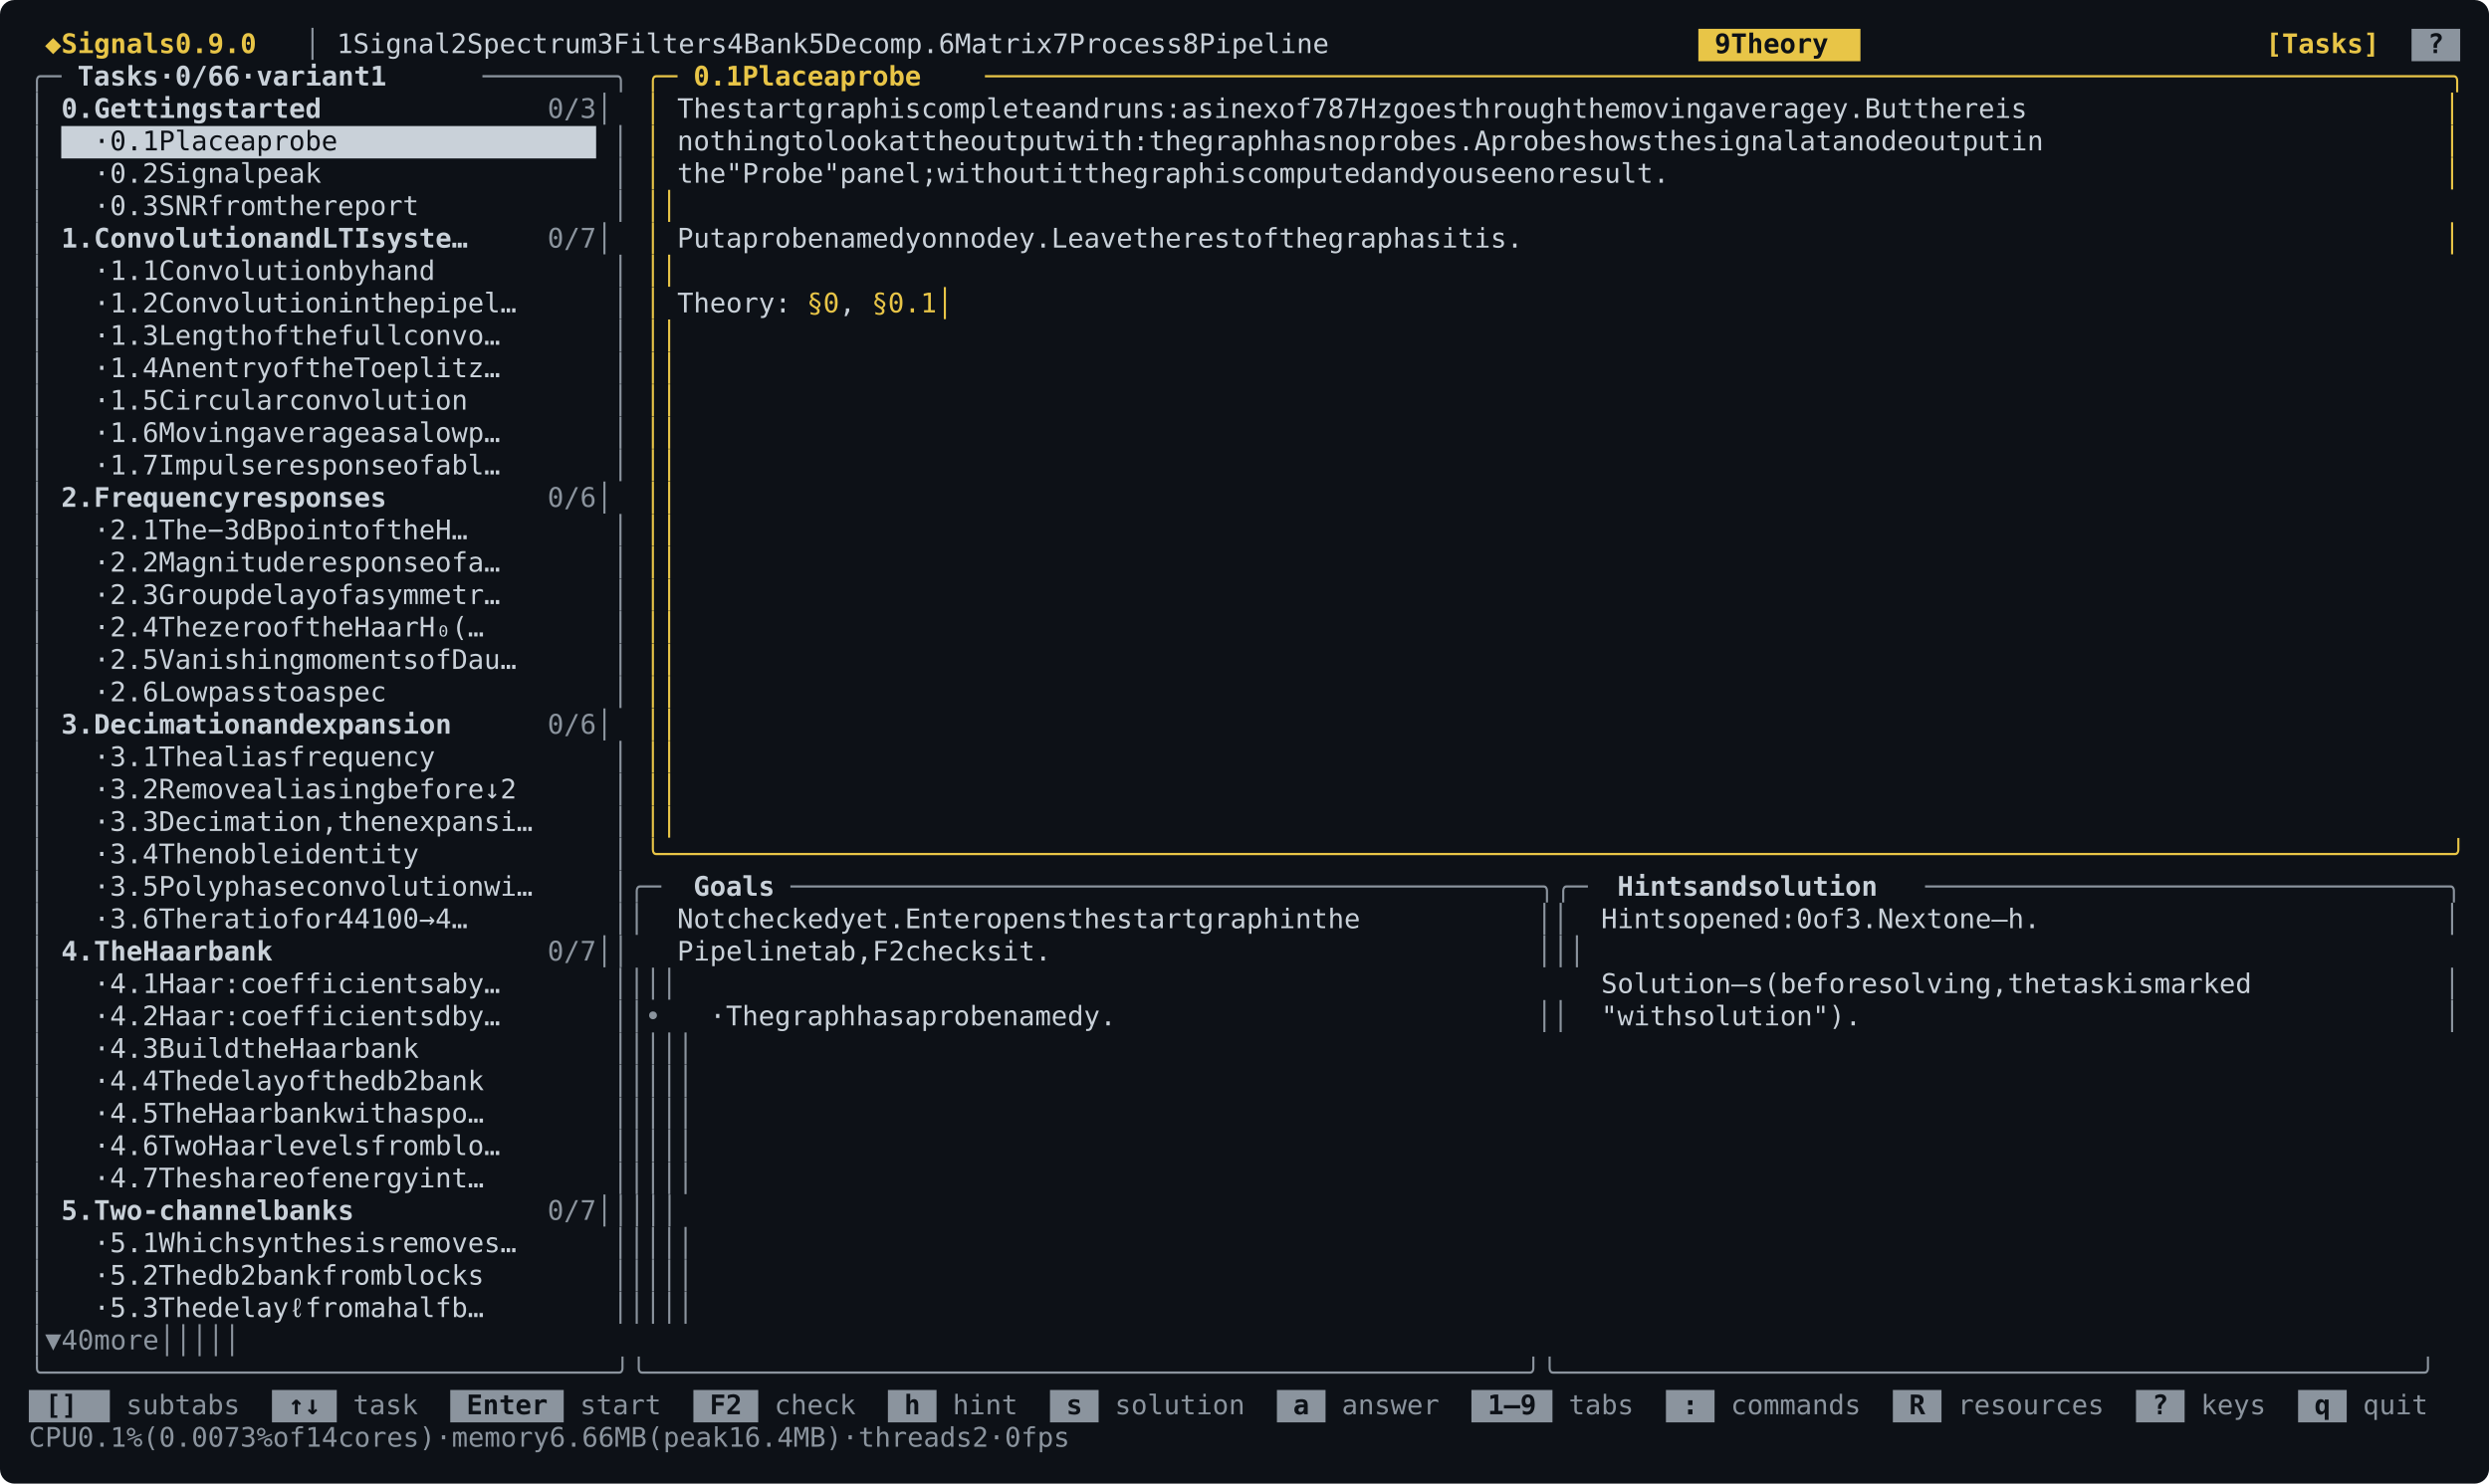
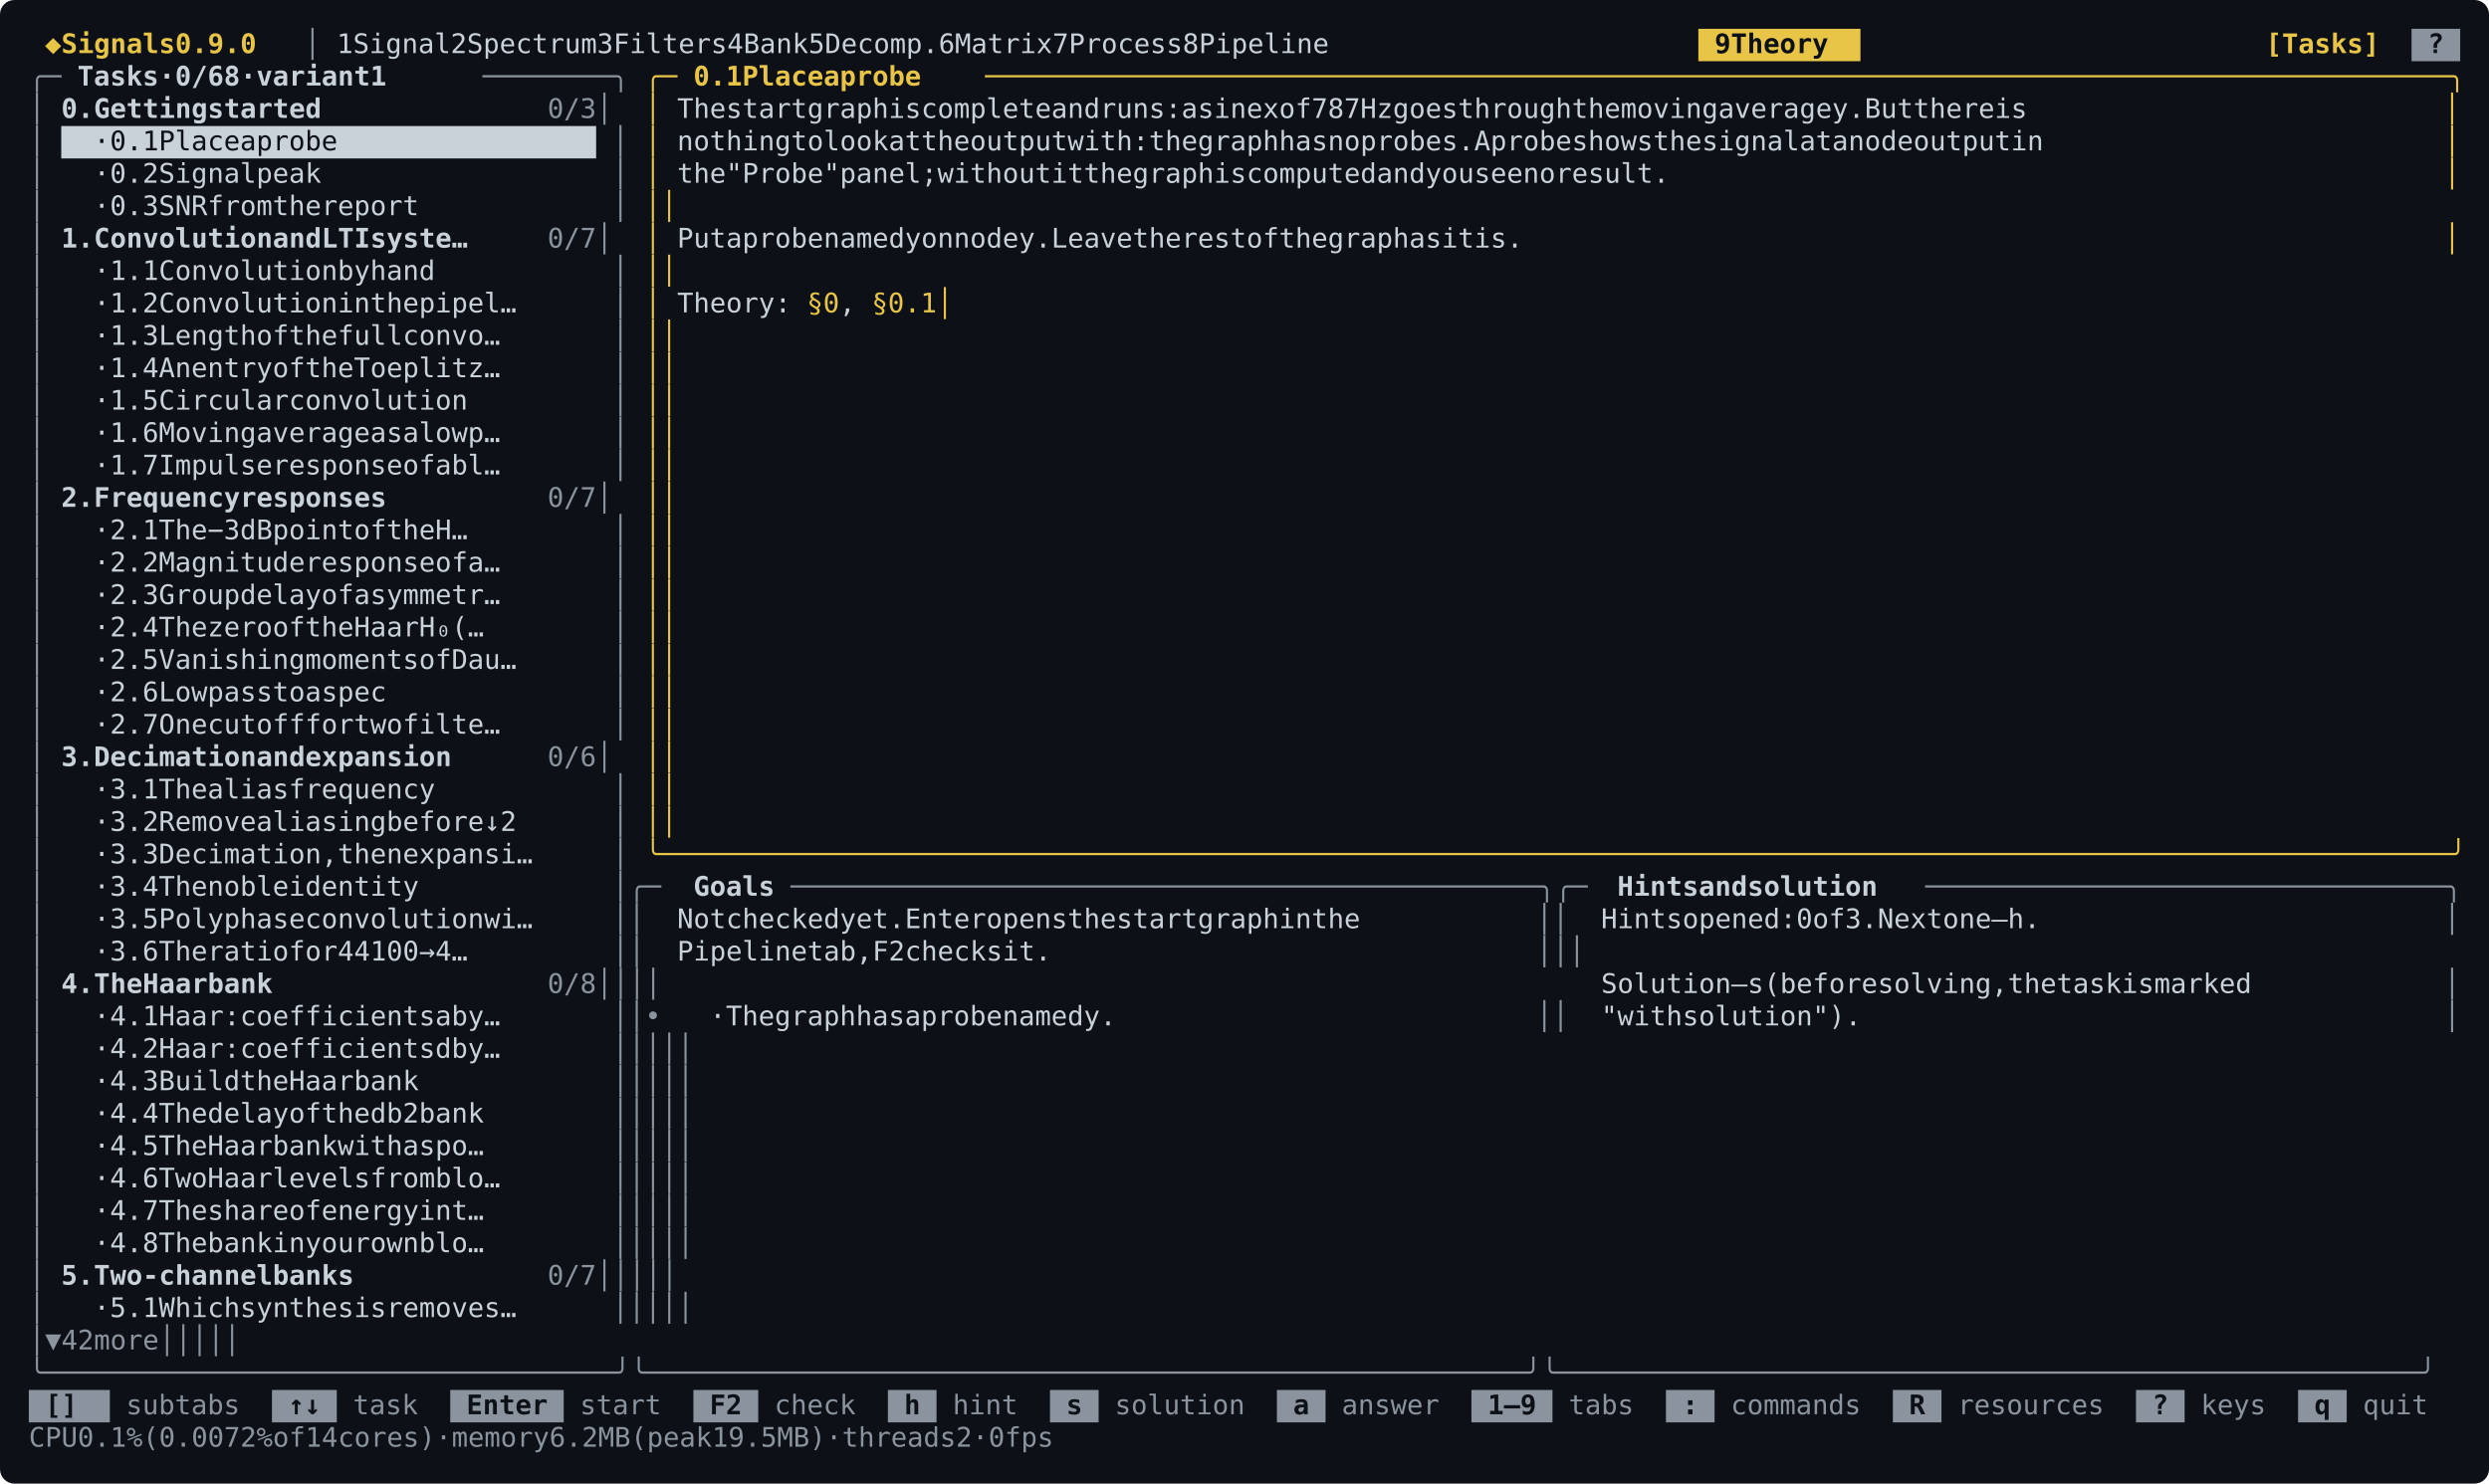
<svg xmlns="http://www.w3.org/2000/svg" width="1382" height="824" viewBox="0 0 1382 824" font-family="ui-monospace, SFMono-Regular, Menlo, Consolas, &quot;DejaVu Sans Mono&quot;, &quot;Liberation Mono&quot;, monospace" font-size="15">
  <rect width="1382" height="824" rx="8" fill="#0d1117" />
  <rect x="943" y="16" width="90" height="18" fill="#e8c547" />
  <rect x="1339" y="16" width="27" height="18" fill="#8b949e" />
  <text x="25 43 52 61 70 79 88 97 115 124 133 142 151" y="29.5" fill="#e8c547" font-weight="bold">◆Signals0.9.0</text>
  <text x="169" y="29.5" fill="#8b949e">│</text>
  <text x="187 205 214 223 232 241 250 277 295 304 313 322 331 340 349 358 385 403 412 421 430 439 448 457 484 502 511 520 529 556 574 583 592 601 610 619 628 655 673 682 691 700 709 718 745 763 772 781 790 799 808 817 844 862 871 880 889 898 907 916 925" y="29.5" fill="#c9d1d9">1Signal2Spectrum3Filters4Bank5Decomp.6Matrix7Process8Pipeline</text>
  <text x="952 970 979 988 997 1006 1015" y="29.5" fill="#0d1117" font-weight="bold">9Theory</text>
  <text x="1258 1267 1276 1285 1294 1303 1312" y="29.5" fill="#e8c547" font-weight="bold">[Tasks]</text>
  <text x="1348" y="29.5" fill="#0d1117" font-weight="bold">?</text>
  <text x="16 25" y="47.5" fill="#8b949e">╭─</text>
-   <text x="43 52 61 70 79 97 115 124 133 142 160 178 187 196 205 214 223 232 250" y="47.5" fill="#c9d1d9" font-weight="bold">Tasks·0/66·variant1</text>
+   <text x="43 52 61 70 79 97 115 124 133 142 160 178 187 196 205 214 223 232 250" y="47.5" fill="#c9d1d9" font-weight="bold">Tasks·0/68·variant1</text>
  <text x="268 277 286 295 304 313 322 331 340" y="47.5" fill="#8b949e">────────╮</text>
  <text x="358 367" y="47.5" fill="#e8c547">╭─</text>
  <text x="385 394 403 421 430 439 448 457 475 493 502 511 520 529" y="47.5" fill="#e8c547" font-weight="bold">0.1Placeaprobe</text>
  <text x="547 556 565 574 583 592 601 610 619 628 637 646 655 664 673 682 691 700 709 718 727 736 745 754 763 772 781 790 799 808 817 826 835 844 853 862 871 880 889 898 907 916 925 934 943 952 961 970 979 988 997 1006 1015 1024 1033 1042 1051 1060 1069 1078 1087 1096 1105 1114 1123 1132 1141 1150 1159 1168 1177 1186 1195 1204 1213 1222 1231 1240 1249 1258 1267 1276 1285 1294 1303 1312 1321 1330 1339 1348 1357" y="47.5" fill="#e8c547">──────────────────────────────────────────────────────────────────────────────────────────╮</text>
  <text x="16" y="65.5" fill="#8b949e">│</text>
  <text x="34 43 61 70 79 88 97 106 115 133 142 151 160 169 178 187" y="65.5" fill="#c9d1d9" font-weight="bold">0.Gettingstarted</text>
  <text x="304 313 322 340" y="65.5" fill="#8b949e">0/3│</text>
  <text x="358" y="65.5" fill="#e8c547">│</text>
  <text x="376 385 394 412 421 430 439 448 466 475 484 493 502 520 529 547 556 565 574 583 592 601 610 628 637 646 664 673 682 691 700 718 736 745 754 763 781 799 808 826 835 844 862 871 889 898 907 916 934 943 952 961 970 979 988 1006 1015 1024 1042 1051 1060 1069 1078 1087 1105 1114 1123 1132 1141 1150 1159 1177 1186 1204 1213 1222 1240 1249 1258 1267 1276 1294 1303" y="65.5" fill="#c9d1d9">Thestartgraphiscompleteandruns:asinexof787Hzgoesthroughthemovingaveragey.Butthereis</text>
  <text x="1357" y="65.5" fill="#e8c547">│</text>
  <rect x="34" y="70" width="297" height="18" fill="#c9d1d9" />
  <text x="16" y="83.5" fill="#8b949e">│</text>
  <text x="52 70 79 88 106 115 124 133 142 160 178 187 196 205 214" y="83.5" fill="#0d1117">·0.1Placeaprobe</text>
  <text x="340" y="83.5" fill="#8b949e">│</text>
  <text x="358" y="83.5" fill="#e8c547">│</text>
  <text x="376 385 394 403 412 421 430 448 457 475 484 493 502 520 529 547 556 565 583 592 601 610 619 628 646 655 664 673 682 700 709 718 736 745 754 763 772 790 799 808 826 835 853 862 871 880 889 898 907 925 943 952 961 970 979 997 1006 1015 1024 1033 1051 1060 1069 1087 1096 1105 1114 1123 1132 1150 1159 1177 1195 1204 1213 1222 1240 1249 1258 1267 1276 1285 1303 1312" y="83.5" fill="#c9d1d9">nothingtolookattheoutputwith:thegraphhasnoprobes.Aprobeshowsthesignalatanodeoutputin</text>
  <text x="1357" y="83.5" fill="#e8c547">│</text>
  <text x="16" y="101.5" fill="#8b949e">│</text>
  <text x="52 70 79 88 106 115 124 133 142 151 169 178 187 196" y="101.5" fill="#c9d1d9">·0.2Signalpeak</text>
  <text x="340" y="101.5" fill="#8b949e">│</text>
  <text x="358" y="101.5" fill="#e8c547">│</text>
  <text x="376 385 394 412 421 430 439 448 457 466 484 493 502 511 520 529 547 556 565 574 583 592 601 619 628 646 655 664 682 691 700 709 718 736 745 763 772 781 790 799 808 817 826 844 853 862 880 889 898 916 925 934 952 961 979 988 997 1006 1015 1024 1033" y="101.5" fill="#c9d1d9">the"Probe"panel;withoutitthegraphiscomputedandyouseenoresult.</text>
  <text x="1357" y="101.5" fill="#e8c547">│</text>
  <text x="16" y="119.5" fill="#8b949e">│</text>
  <text x="52 70 79 88 106 115 124 142 151 160 169 187 196 205 223 232 241 250 259 268" y="119.5" fill="#c9d1d9">·0.3SNRfromthereport</text>
  <text x="340" y="119.5" fill="#8b949e">│</text>
  <text x="358 1357" y="119.5" fill="#e8c547">││</text>
  <text x="16" y="137.5" fill="#8b949e">│</text>
  <text x="34 43 61 70 79 88 97 106 115 124 133 142 151 169 178 187 205 214 223 241 250 259 268 277 286" y="137.5" fill="#c9d1d9" font-weight="bold">1.ConvolutionandLTIsyste…</text>
  <text x="304 313 322 340" y="137.5" fill="#8b949e">0/7│</text>
  <text x="358" y="137.5" fill="#e8c547">│</text>
  <text x="376 385 394 412 430 439 448 457 466 484 493 502 511 520 538 556 565 583 592 601 610 628 637 655 664 673 682 691 709 718 727 745 754 763 772 790 799 817 826 835 853 862 871 880 889 907 916 934 943 961 970 979" y="137.5" fill="#c9d1d9">Putaprobenamedyonnodey.Leavetherestofthegraphasitis.</text>
  <text x="1357" y="137.5" fill="#e8c547">│</text>
  <text x="16" y="155.5" fill="#8b949e">│</text>
  <text x="52 70 79 88 106 115 124 133 142 151 160 169 178 187 196 214 223 241 250 259 268" y="155.5" fill="#c9d1d9">·1.1Convolutionbyhand</text>
  <text x="340" y="155.5" fill="#8b949e">│</text>
  <text x="358 1357" y="155.5" fill="#e8c547">││</text>
  <text x="16" y="173.5" fill="#8b949e">│</text>
  <text x="52 70 79 88 106 115 124 133 142 151 160 169 178 187 196 214 223 241 250 259 277 286 295 304 313 322" y="173.5" fill="#c9d1d9">·1.2Convolutioninthepipel…</text>
  <text x="340" y="173.5" fill="#8b949e">│</text>
  <text x="358" y="173.5" fill="#e8c547">│</text>
  <text x="376 385 394 403 412 421 430" y="173.5" fill="#c9d1d9">Theory:</text>
  <text x="448 457" y="173.5" fill="#e8c547">§0</text>
  <text x="466" y="173.5" fill="#c9d1d9">,</text>
  <text x="484 493 502 511 1357" y="173.5" fill="#e8c547">§0.1│</text>
  <text x="16" y="191.5" fill="#8b949e">│</text>
  <text x="52 70 79 88 106 115 124 133 142 151 169 178 196 205 214 232 241 250 259 277 286 295 304 313 322" y="191.5" fill="#c9d1d9">·1.3Lengthofthefullconvo…</text>
  <text x="340" y="191.5" fill="#8b949e">│</text>
  <text x="358 1357" y="191.5" fill="#e8c547">││</text>
  <text x="16" y="209.5" fill="#8b949e">│</text>
  <text x="52 70 79 88 106 115 133 142 151 160 169 187 196 214 223 232 250 259 268 277 286 295 304 313 322" y="209.5" fill="#c9d1d9">·1.4AnentryoftheToeplitz…</text>
  <text x="340" y="209.5" fill="#8b949e">│</text>
  <text x="358 1357" y="209.5" fill="#e8c547">││</text>
  <text x="16" y="227.5" fill="#8b949e">│</text>
  <text x="52 70 79 88 106 115 124 133 142 151 160 169 187 196 205 214 223 232 241 250 259 268 277" y="227.5" fill="#c9d1d9">·1.5Circularconvolution</text>
  <text x="340" y="227.5" fill="#8b949e">│</text>
  <text x="358 1357" y="227.5" fill="#e8c547">││</text>
  <text x="16" y="245.5" fill="#8b949e">│</text>
  <text x="52 70 79 88 106 115 124 133 142 151 169 178 187 196 205 214 223 241 250 268 286 295 304 313 322" y="245.5" fill="#c9d1d9">·1.6Movingaverageasalowp…</text>
  <text x="340" y="245.5" fill="#8b949e">│</text>
  <text x="358 1357" y="245.5" fill="#e8c547">││</text>
  <text x="16" y="263.5" fill="#8b949e">│</text>
  <text x="52 70 79 88 106 115 124 133 142 151 160 178 187 196 205 214 223 232 241 259 268 286 304 313 322" y="263.5" fill="#c9d1d9">·1.7Impulseresponseofabl…</text>
  <text x="340" y="263.5" fill="#8b949e">│</text>
  <text x="358 1357" y="263.5" fill="#e8c547">││</text>
  <text x="16" y="281.5" fill="#8b949e">│</text>
  <text x="34 43 61 70 79 88 97 106 115 124 133 151 160 169 178 187 196 205 214 223" y="281.5" fill="#c9d1d9" font-weight="bold">2.Frequencyresponses</text>
-   <text x="304 313 322 340" y="281.5" fill="#8b949e">0/6│</text>
+   <text x="304 313 322 340" y="281.5" fill="#8b949e">0/7│</text>
  <text x="358 1357" y="281.5" fill="#e8c547">││</text>
  <text x="16" y="299.5" fill="#8b949e">│</text>
  <text x="52 70 79 88 106 115 124 142 151 169 178 196 205 214 223 232 250 259 277 286 295 313 322" y="299.5" fill="#c9d1d9">·2.1The−3dBpointoftheH…</text>
  <text x="340" y="299.5" fill="#8b949e">│</text>
  <text x="358 1357" y="299.5" fill="#e8c547">││</text>
  <text x="16" y="317.5" fill="#8b949e">│</text>
  <text x="52 70 79 88 106 115 124 133 142 151 160 169 178 196 205 214 223 232 241 250 259 277 286 304 313" y="317.5" fill="#c9d1d9">·2.2Magnituderesponseofa…</text>
  <text x="340" y="317.5" fill="#8b949e">│</text>
  <text x="358 1357" y="317.5" fill="#e8c547">││</text>
  <text x="16" y="335.5" fill="#8b949e">│</text>
  <text x="52 70 79 88 106 115 124 133 142 160 169 178 187 196 214 223 241 259 268 277 286 295 304 313 322" y="335.5" fill="#c9d1d9">·2.3Groupdelayofasymmetr…</text>
  <text x="340" y="335.5" fill="#8b949e">│</text>
  <text x="358 1357" y="335.5" fill="#e8c547">││</text>
  <text x="16" y="353.5" fill="#8b949e">│</text>
  <text x="52 70 79 88 106 115 124 142 151 160 169 187 196 214 223 232 250 259 268 277 295 304 313 322" y="353.5" fill="#c9d1d9">·2.4ThezerooftheHaarH₀(…</text>
  <text x="340" y="353.5" fill="#8b949e">│</text>
  <text x="358 1357" y="353.5" fill="#e8c547">││</text>
  <text x="16" y="371.5" fill="#8b949e">│</text>
  <text x="52 70 79 88 106 115 124 133 142 151 160 169 178 196 205 214 223 232 241 250 268 277 295 304 313 322" y="371.5" fill="#c9d1d9">·2.5VanishingmomentsofDau…</text>
  <text x="340" y="371.5" fill="#8b949e">│</text>
  <text x="358 1357" y="371.5" fill="#e8c547">││</text>
  <text x="16" y="389.5" fill="#8b949e">│</text>
  <text x="52 70 79 88 106 115 124 133 142 151 160 178 187 205 223 232 241 250" y="389.5" fill="#c9d1d9">·2.6Lowpasstoaspec</text>
  <text x="340" y="389.5" fill="#8b949e">│</text>
  <text x="358 1357" y="389.5" fill="#e8c547">││</text>
  <text x="16" y="407.5" fill="#8b949e">│</text>
-   <text x="34 43 61 70 79 88 97 106 115 124 133 142 160 169 178 196 205 214 223 232 241 250 259 268" y="407.5" fill="#c9d1d9" font-weight="bold">3.Decimationandexpansion</text>
-   <text x="304 313 322 340" y="407.5" fill="#8b949e">0/6│</text>
+   <text x="52 70 79 88 106 115 124 142 151 160 169 178 187 205 214 223 241 250 259 277 286 295 304 313 322" y="407.5" fill="#c9d1d9">·2.7Onecutofffortwofilte…</text>
+   <text x="340" y="407.5" fill="#8b949e">│</text>
  <text x="358 1357" y="407.5" fill="#e8c547">││</text>
  <text x="16" y="425.5" fill="#8b949e">│</text>
-   <text x="52 70 79 88 106 115 124 142 151 160 169 178 196 205 214 223 232 241 250 259 268" y="425.5" fill="#c9d1d9">·3.1Thealiasfrequency</text>
-   <text x="340" y="425.5" fill="#8b949e">│</text>
+   <text x="34 43 61 70 79 88 97 106 115 124 133 142 160 169 178 196 205 214 223 232 241 250 259 268" y="425.5" fill="#c9d1d9" font-weight="bold">3.Decimationandexpansion</text>
+   <text x="304 313 322 340" y="425.5" fill="#8b949e">0/6│</text>
  <text x="358 1357" y="425.5" fill="#e8c547">││</text>
  <text x="16" y="443.5" fill="#8b949e">│</text>
-   <text x="52 70 79 88 106 115 124 133 142 151 169 178 187 196 205 214 223 232 250 259 268 277 286 295 313 322" y="443.5" fill="#c9d1d9">·3.2Removealiasingbefore↓2</text>
+   <text x="52 70 79 88 106 115 124 142 151 160 169 178 196 205 214 223 232 241 250 259 268" y="443.5" fill="#c9d1d9">·3.1Thealiasfrequency</text>
  <text x="340" y="443.5" fill="#8b949e">│</text>
  <text x="358 1357" y="443.5" fill="#e8c547">││</text>
  <text x="16" y="461.5" fill="#8b949e">│</text>
-   <text x="52 70 79 88 106 115 124 133 142 151 160 169 178 187 196 214 223 232 241 259 268 277 286 295 304 313 322" y="461.5" fill="#c9d1d9">·3.3Decimation,thenexpansi…</text>
+   <text x="52 70 79 88 106 115 124 133 142 151 169 178 187 196 205 214 223 232 250 259 268 277 286 295 313 322" y="461.5" fill="#c9d1d9">·3.2Removealiasingbefore↓2</text>
  <text x="340" y="461.5" fill="#8b949e">│</text>
  <text x="358 1357" y="461.5" fill="#e8c547">││</text>
  <text x="16" y="479.5" fill="#8b949e">│</text>
-   <text x="52 70 79 88 106 115 124 142 151 160 169 178 196 205 214 223 232 241 250 259" y="479.5" fill="#c9d1d9">·3.4Thenobleidentity</text>
+   <text x="52 70 79 88 106 115 124 133 142 151 160 169 178 187 196 214 223 232 241 259 268 277 286 295 304 313 322" y="479.5" fill="#c9d1d9">·3.3Decimation,thenexpansi…</text>
  <text x="340" y="479.5" fill="#8b949e">│</text>
  <text x="358 367 376 385 394 403 412 421 430 439 448 457 466 475 484 493 502 511 520 529 538 547 556 565 574 583 592 601 610 619 628 637 646 655 664 673 682 691 700 709 718 727 736 745 754 763 772 781 790 799 808 817 826 835 844 853 862 871 880 889 898 907 916 925 934 943 952 961 970 979 988 997 1006 1015 1024 1033 1042 1051 1060 1069 1078 1087 1096 1105 1114 1123 1132 1141 1150 1159 1168 1177 1186 1195 1204 1213 1222 1231 1240 1249 1258 1267 1276 1285 1294 1303 1312 1321 1330 1339 1348 1357" y="479.5" fill="#e8c547">╰──────────────────────────────────────────────────────────────────────────────────────────────────────────────╯</text>
  <text x="16" y="497.5" fill="#8b949e">│</text>
-   <text x="52 70 79 88 106 115 124 133 142 151 160 169 178 196 205 214 223 232 241 250 259 268 277 286 304 313 322" y="497.5" fill="#c9d1d9">·3.5Polyphaseconvolutionwi…</text>
+   <text x="52 70 79 88 106 115 124 142 151 160 169 178 196 205 214 223 232 241 250 259" y="497.5" fill="#c9d1d9">·3.4Thenobleidentity</text>
  <text x="340 358 367" y="497.5" fill="#8b949e">│╭─</text>
  <text x="385 394 403 412 421" y="497.5" fill="#c9d1d9" font-weight="bold">Goals</text>
  <text x="439 448 457 466 475 484 493 502 511 520 529 538 547 556 565 574 583 592 601 610 619 628 637 646 655 664 673 682 691 700 709 718 727 736 745 754 763 772 781 790 799 808 817 826 835 844 853 871 880" y="497.5" fill="#8b949e">──────────────────────────────────────────────╮╭─</text>
  <text x="898 907 916 925 934 952 961 970 988 997 1006 1015 1024 1033 1042 1051" y="497.5" fill="#c9d1d9" font-weight="bold">Hintsandsolution</text>
  <text x="1069 1078 1087 1096 1105 1114 1123 1132 1141 1150 1159 1168 1177 1186 1195 1204 1213 1222 1231 1240 1249 1258 1267 1276 1285 1294 1303 1312 1321 1330 1339 1348 1357" y="497.5" fill="#8b949e">────────────────────────────────╮</text>
  <text x="16" y="515.5" fill="#8b949e">│</text>
-   <text x="52 70 79 88 106 115 124 142 151 160 169 178 196 205 214 232 241 259 268 277 295 313 322" y="515.5" fill="#c9d1d9">·3.6Theratiofor44100→4…</text>
+   <text x="52 70 79 88 106 115 124 133 142 151 160 169 178 196 205 214 223 232 241 250 259 268 277 286 304 313 322" y="515.5" fill="#c9d1d9">·3.5Polyphaseconvolutionwi…</text>
  <text x="340 358" y="515.5" fill="#8b949e">││</text>
  <text x="376 385 394 412 421 430 439 448 457 466 484 493 502 511 529 538 547 556 565 583 592 601 610 619 637 646 655 673 682 691 700 709 727 736 745 754 763 781 790 808 817 826" y="515.5" fill="#c9d1d9">Notcheckedyet.Enteropensthestartgraphinthe</text>
  <text x="853 871" y="515.5" fill="#8b949e">││</text>
  <text x="889 898 907 916 925 943 952 961 970 979 988 997 1015 1033 1042 1060 1069 1087 1096 1105 1114 1132 1141 1150 1168 1186 1195" y="515.5" fill="#c9d1d9">Hintsopened:0of3.Nextone—h.</text>
  <text x="1357" y="515.5" fill="#8b949e">│</text>
  <text x="16" y="533.5" fill="#8b949e">│</text>
-   <text x="34 43 61 70 79 97 106 115 124 142 151 160 169" y="533.5" fill="#c9d1d9" font-weight="bold">4.TheHaarbank</text>
-   <text x="304 313 322 340 358" y="533.5" fill="#8b949e">0/7││</text>
+   <text x="52 70 79 88 106 115 124 142 151 160 169 178 196 205 214 232 241 259 268 277 295 313 322" y="533.5" fill="#c9d1d9">·3.6Theratiofor44100→4…</text>
+   <text x="340 358" y="533.5" fill="#8b949e">││</text>
  <text x="376 385 394 403 412 421 430 439 457 466 475 484 502 511 529 538 547 556 565 574 592 601 610" y="533.5" fill="#c9d1d9">Pipelinetab,F2checksit.</text>
  <text x="853 871 1357" y="533.5" fill="#8b949e">│││</text>
  <text x="16" y="551.5" fill="#8b949e">│</text>
-   <text x="52 70 79 88 106 115 124 133 142 160 169 178 187 196 205 214 223 232 241 250 259 277 295 304 313" y="551.5" fill="#c9d1d9">·4.1Haar:coefficientsaby…</text>
-   <text x="340 358 853 871" y="551.5" fill="#8b949e">││││</text>
+   <text x="34 43 61 70 79 97 106 115 124 142 151 160 169" y="551.5" fill="#c9d1d9" font-weight="bold">4.TheHaarbank</text>
+   <text x="304 313 322 340 358 853 871" y="551.5" fill="#8b949e">0/8││││</text>
  <text x="889 898 907 916 925 934 943 952 970 988 1006 1015 1024 1033 1042 1051 1060 1078 1087 1096 1105 1114 1123 1132 1141 1159 1168 1177 1195 1204 1213 1222 1240 1249 1267 1276 1285 1294 1303 1312" y="551.5" fill="#c9d1d9">Solution—s(beforesolving,thetaskismarked</text>
  <text x="1357" y="551.5" fill="#8b949e">│</text>
  <text x="16" y="569.5" fill="#8b949e">│</text>
-   <text x="52 70 79 88 106 115 124 133 142 160 169 178 187 196 205 214 223 232 241 250 259 277 295 304 313" y="569.5" fill="#c9d1d9">·4.2Haar:coefficientsdby…</text>
+   <text x="52 70 79 88 106 115 124 133 142 160 169 178 187 196 205 214 223 232 241 250 259 277 295 304 313" y="569.5" fill="#c9d1d9">·4.1Haar:coefficientsaby…</text>
  <text x="340 358 376" y="569.5" fill="#8b949e">││•</text>
  <text x="394 412 421 430 448 457 466 475 484 502 511 520 538 556 565 574 583 592 610 619 628 637 646 664 673" y="569.5" fill="#c9d1d9">·Thegraphhasaprobenamedy.</text>
  <text x="853 871" y="569.5" fill="#8b949e">││</text>
  <text x="889 898 907 916 925 943 952 961 970 979 988 997 1006 1015 1024 1033" y="569.5" fill="#c9d1d9">"withsolution").</text>
  <text x="1357" y="569.5" fill="#8b949e">│</text>
  <text x="16" y="587.5" fill="#8b949e">│</text>
-   <text x="52 70 79 88 106 115 124 133 142 160 169 178 196 205 214 223 241 250 259 268" y="587.5" fill="#c9d1d9">·4.3BuildtheHaarbank</text>
+   <text x="52 70 79 88 106 115 124 133 142 160 169 178 187 196 205 214 223 232 241 250 259 277 295 304 313" y="587.5" fill="#c9d1d9">·4.2Haar:coefficientsdby…</text>
  <text x="340 358 853 871 1357" y="587.5" fill="#8b949e">│││││</text>
  <text x="16" y="605.5" fill="#8b949e">│</text>
-   <text x="52 70 79 88 106 115 124 142 151 160 169 178 196 205 223 232 241 259 268 277 295 304 313 322" y="605.5" fill="#c9d1d9">·4.4Thedelayofthedb2bank</text>
+   <text x="52 70 79 88 106 115 124 133 142 160 169 178 196 205 214 223 241 250 259 268" y="605.5" fill="#c9d1d9">·4.3BuildtheHaarbank</text>
  <text x="340 358 853 871 1357" y="605.5" fill="#8b949e">│││││</text>
  <text x="16" y="623.5" fill="#8b949e">│</text>
-   <text x="52 70 79 88 106 115 124 142 151 160 169 187 196 205 214 232 241 250 259 277 295 304 313 322" y="623.5" fill="#c9d1d9">·4.5TheHaarbankwithaspo…</text>
+   <text x="52 70 79 88 106 115 124 142 151 160 169 178 196 205 223 232 241 259 268 277 295 304 313 322" y="623.5" fill="#c9d1d9">·4.4Thedelayofthedb2bank</text>
  <text x="340 358 853 871 1357" y="623.5" fill="#8b949e">│││││</text>
  <text x="16" y="641.5" fill="#8b949e">│</text>
-   <text x="52 70 79 88 106 115 124 142 151 160 169 187 196 205 214 223 232 250 259 268 277 295 304 313 322" y="641.5" fill="#c9d1d9">·4.6TwoHaarlevelsfromblo…</text>
+   <text x="52 70 79 88 106 115 124 142 151 160 169 187 196 205 214 232 241 250 259 277 295 304 313 322" y="641.5" fill="#c9d1d9">·4.5TheHaarbankwithaspo…</text>
  <text x="340 358 853 871 1357" y="641.5" fill="#8b949e">│││││</text>
  <text x="16" y="659.5" fill="#8b949e">│</text>
-   <text x="52 70 79 88 106 115 124 142 151 160 169 178 196 205 223 232 241 250 259 268 286 295 313 322" y="659.5" fill="#c9d1d9">·4.7Theshareofenergyint…</text>
+   <text x="52 70 79 88 106 115 124 142 151 160 169 187 196 205 214 223 232 250 259 268 277 295 304 313 322" y="659.5" fill="#c9d1d9">·4.6TwoHaarlevelsfromblo…</text>
  <text x="340 358 853 871 1357" y="659.5" fill="#8b949e">│││││</text>
  <text x="16" y="677.5" fill="#8b949e">│</text>
-   <text x="34 43 61 70 79 88 97 106 115 124 133 142 151 169 178 187 196 205" y="677.5" fill="#c9d1d9" font-weight="bold">5.Two-channelbanks</text>
-   <text x="304 313 322 340 358 853 871 1357" y="677.5" fill="#8b949e">0/7│││││</text>
+   <text x="52 70 79 88 106 115 124 142 151 160 169 178 196 205 223 232 241 250 259 268 286 295 313 322" y="677.5" fill="#c9d1d9">·4.7Theshareofenergyint…</text>
+   <text x="340 358 853 871 1357" y="677.5" fill="#8b949e">│││││</text>
  <text x="16" y="695.5" fill="#8b949e">│</text>
-   <text x="52 70 79 88 106 115 124 133 142 160 169 178 187 196 205 214 223 232 250 259 268 277 286 295 304 313" y="695.5" fill="#c9d1d9">·5.1Whichsynthesisremoves…</text>
+   <text x="52 70 79 88 106 115 124 142 151 160 169 187 196 214 223 232 241 259 268 277 295 304 313 322" y="695.5" fill="#c9d1d9">·4.8Thebankinyourownblo…</text>
  <text x="340 358 853 871 1357" y="695.5" fill="#8b949e">│││││</text>
  <text x="16" y="713.5" fill="#8b949e">│</text>
-   <text x="52 70 79 88 106 115 124 142 151 160 178 187 196 205 223 232 241 250 268 277 286 295 304 313" y="713.5" fill="#c9d1d9">·5.2Thedb2bankfromblocks</text>
-   <text x="340 358 853 871 1357" y="713.5" fill="#8b949e">│││││</text>
+   <text x="34 43 61 70 79 88 97 106 115 124 133 142 151 169 178 187 196 205" y="713.5" fill="#c9d1d9" font-weight="bold">5.Two-channelbanks</text>
+   <text x="304 313 322 340 358 853 871 1357" y="713.5" fill="#8b949e">0/7│││││</text>
  <text x="16" y="731.5" fill="#8b949e">│</text>
-   <text x="52 70 79 88 106 115 124 142 151 160 169 178 196 214 223 232 241 259 277 286 295 304 313 322" y="731.5" fill="#c9d1d9">·5.3Thedelayℓfromahalfb…</text>
+   <text x="52 70 79 88 106 115 124 133 142 160 169 178 187 196 205 214 223 232 250 259 268 277 286 295 304 313" y="731.5" fill="#c9d1d9">·5.1Whichsynthesisremoves…</text>
  <text x="340 358 853 871 1357" y="731.5" fill="#8b949e">│││││</text>
-   <text x="16 34 52 61 79 88 97 106 340 358 853 871 1357" y="749.5" fill="#8b949e">│▼40more│││││</text>
+   <text x="16 34 52 61 79 88 97 106 340 358 853 871 1357" y="749.5" fill="#8b949e">│▼42more│││││</text>
  <text x="16 25 34 43 52 61 70 79 88 97 106 115 124 133 142 151 160 169 178 187 196 205 214 223 232 241 250 259 268 277 286 295 304 313 322 331 340 358 367 376 385 394 403 412 421 430 439 448 457 466 475 484 493 502 511 520 529 538 547 556 565 574 583 592 601 610 619 628 637 646 655 664 673 682 691 700 709 718 727 736 745 754 763 772 781 790 799 808 817 826 835 844 853 871 880 889 898 907 916 925 934 943 952 961 970 979 988 997 1006 1015 1024 1033 1042 1051 1060 1069 1078 1087 1096 1105 1114 1123 1132 1141 1150 1159 1168 1177 1186 1195 1204 1213 1222 1231 1240 1249 1258 1267 1276 1285 1294 1303 1312 1321 1330 1339 1348 1357" y="767.5" fill="#8b949e">╰───────────────────────────────────╯╰──────────────────────────────────────────────────────╯╰─────────────────────────────────────────────────────╯</text>
  <rect x="16" y="772" width="45" height="18" fill="#8b949e" />
  <rect x="151" y="772" width="36" height="18" fill="#8b949e" />
  <rect x="250" y="772" width="63" height="18" fill="#8b949e" />
  <rect x="385" y="772" width="36" height="18" fill="#8b949e" />
  <rect x="493" y="772" width="27" height="18" fill="#8b949e" />
  <rect x="583" y="772" width="27" height="18" fill="#8b949e" />
  <rect x="709" y="772" width="27" height="18" fill="#8b949e" />
  <rect x="817" y="772" width="45" height="18" fill="#8b949e" />
  <rect x="925" y="772" width="27" height="18" fill="#8b949e" />
  <rect x="1051" y="772" width="27" height="18" fill="#8b949e" />
  <rect x="1186" y="772" width="27" height="18" fill="#8b949e" />
  <rect x="1276" y="772" width="27" height="18" fill="#8b949e" />
  <text x="25 43" y="785.5" fill="#0d1117" font-weight="bold">[]</text>
  <text x="70 79 88 97 106 115 124" y="785.5" fill="#8b949e">subtabs</text>
  <text x="160 169" y="785.5" fill="#0d1117" font-weight="bold">↑↓</text>
  <text x="196 205 214 223" y="785.5" fill="#8b949e">task</text>
  <text x="259 268 277 286 295" y="785.5" fill="#0d1117" font-weight="bold">Enter</text>
  <text x="322 331 340 349 358" y="785.5" fill="#8b949e">start</text>
  <text x="394 403" y="785.5" fill="#0d1117" font-weight="bold">F2</text>
  <text x="430 439 448 457 466" y="785.5" fill="#8b949e">check</text>
  <text x="502" y="785.5" fill="#0d1117" font-weight="bold">h</text>
  <text x="529 538 547 556" y="785.5" fill="#8b949e">hint</text>
  <text x="592" y="785.5" fill="#0d1117" font-weight="bold">s</text>
  <text x="619 628 637 646 655 664 673 682" y="785.5" fill="#8b949e">solution</text>
  <text x="718" y="785.5" fill="#0d1117" font-weight="bold">a</text>
  <text x="745 754 763 772 781 790" y="785.5" fill="#8b949e">answer</text>
  <text x="826 835 844" y="785.5" fill="#0d1117" font-weight="bold">1–9</text>
  <text x="871 880 889 898" y="785.5" fill="#8b949e">tabs</text>
  <text x="934" y="785.5" fill="#0d1117" font-weight="bold">:</text>
  <text x="961 970 979 988 997 1006 1015 1024" y="785.5" fill="#8b949e">commands</text>
  <text x="1060" y="785.5" fill="#0d1117" font-weight="bold">R</text>
  <text x="1087 1096 1105 1114 1123 1132 1141 1150 1159" y="785.5" fill="#8b949e">resources</text>
  <text x="1195" y="785.5" fill="#0d1117" font-weight="bold">?</text>
  <text x="1222 1231 1240 1249" y="785.5" fill="#8b949e">keys</text>
  <text x="1285" y="785.5" fill="#0d1117" font-weight="bold">q</text>
  <text x="1312 1321 1330 1339" y="785.5" fill="#8b949e">quit</text>
-   <text x="16 25 34 52 61 70 88 106 115 124 133 142 151 160 178 196 205 223 232 250 259 268 277 286 295 313 331 340 349 358 367 376 394 403 412 421 439 448 466 475 484 493 502 520 529 538 547 565 574 583 601 619 628 637 646 655 664 673 691 709 727 745 754 763" y="803.5" fill="#8b949e">CPU0.1%(0.0073%of14cores)·memory6.66MB(peak16.4MB)·threads2·0fps</text>
+   <text x="16 25 34 52 61 70 88 106 115 124 133 142 151 160 178 196 205 223 232 250 259 268 277 286 295 313 331 340 349 358 367 376 394 403 412 430 439 457 466 475 484 493 511 520 529 538 556 565 574 592 610 619 628 637 646 655 664 682 700 718 736 745 754" y="803.5" fill="#8b949e">CPU0.1%(0.0072%of14cores)·memory6.2MB(peak19.5MB)·threads2·0fps</text>
</svg>
